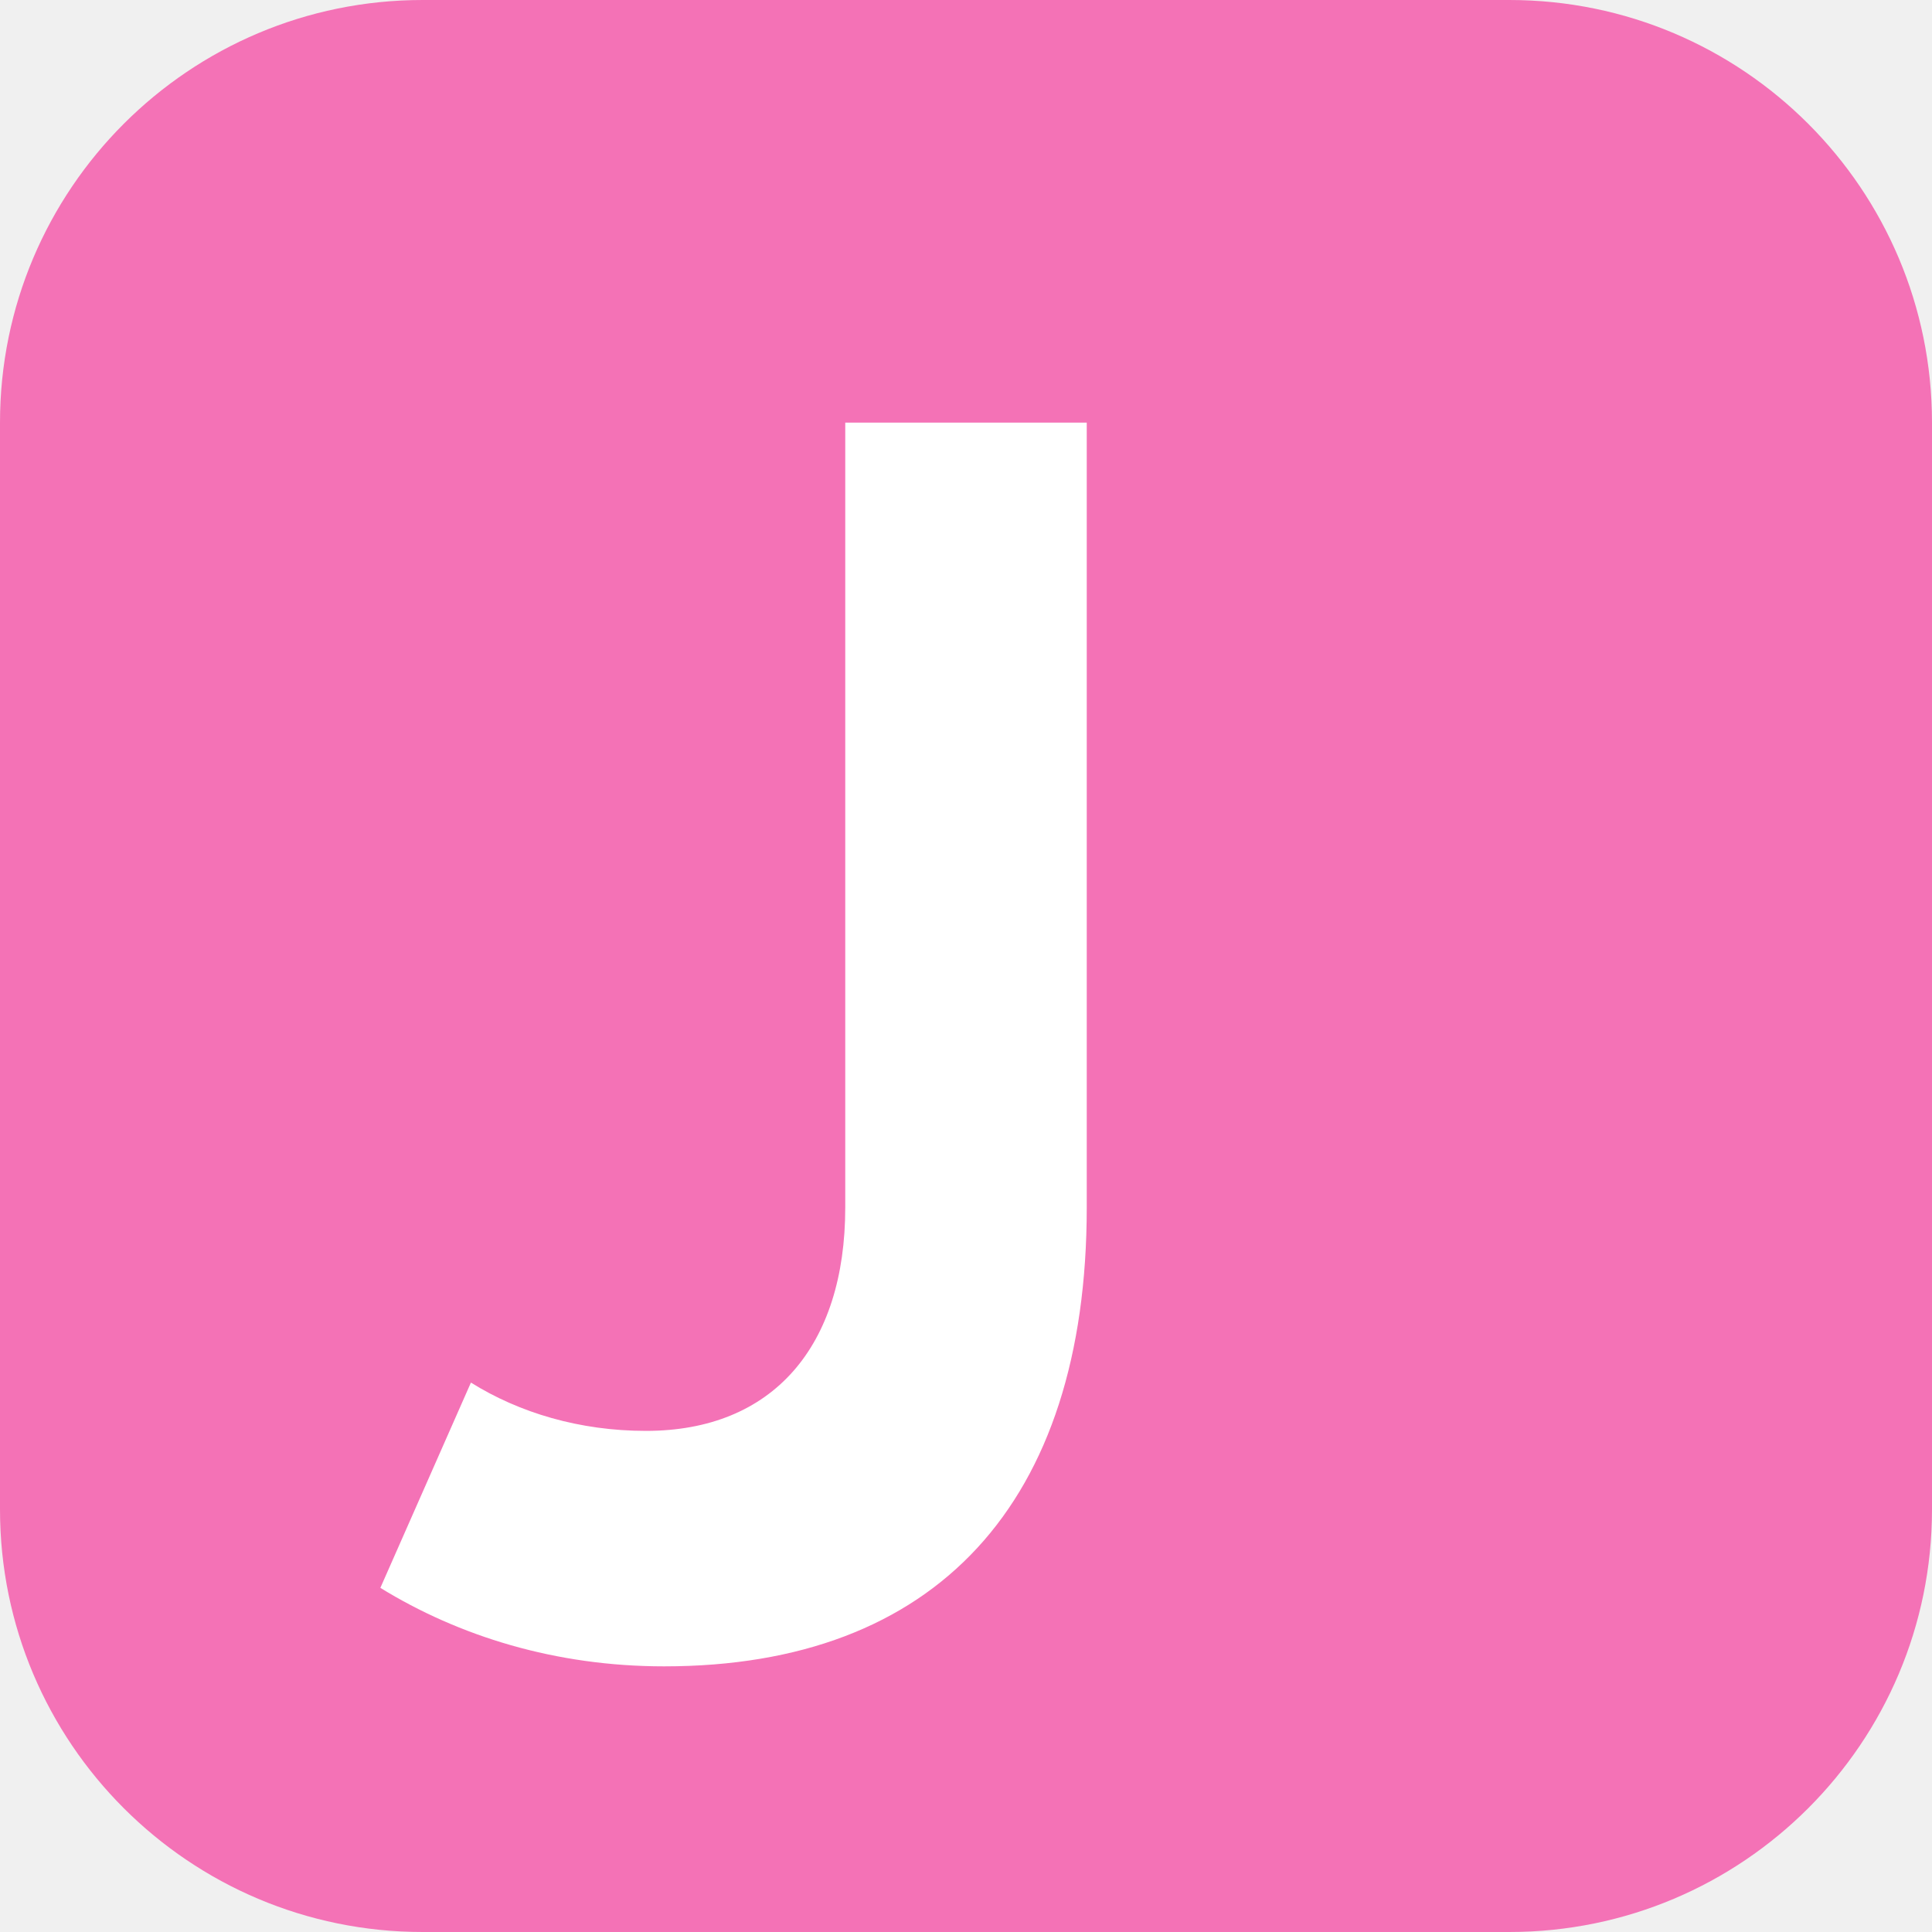
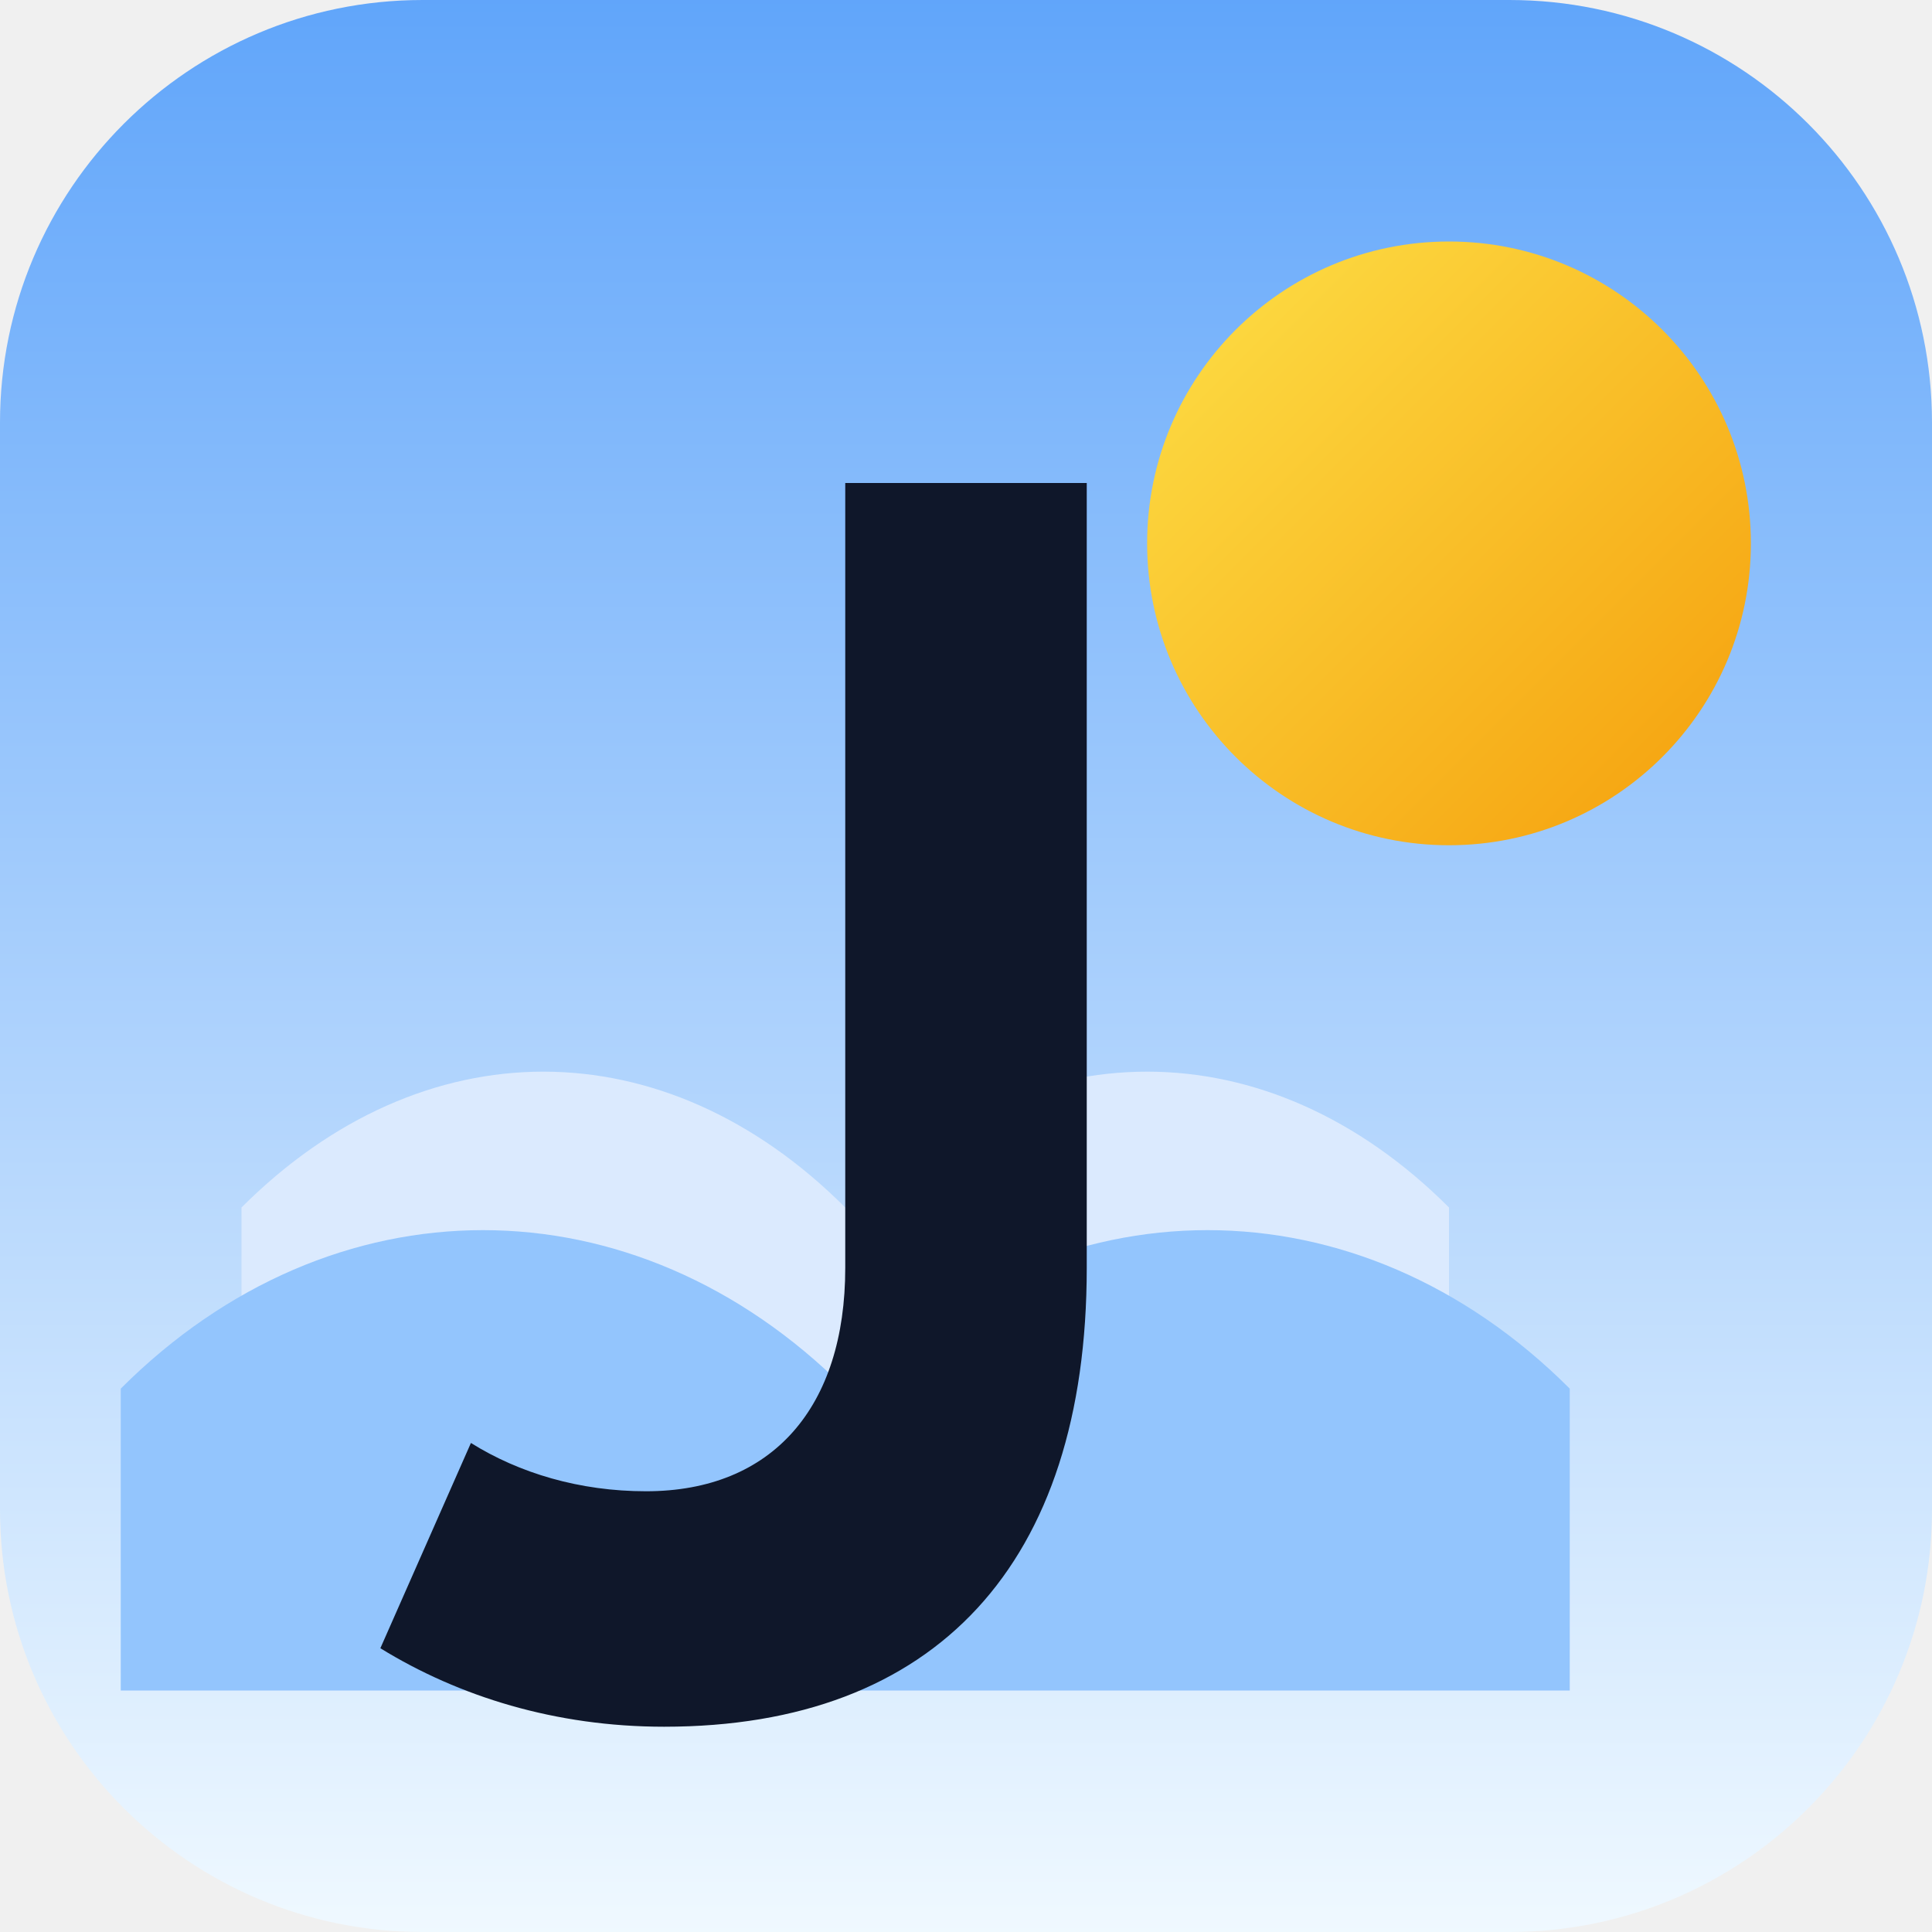
<svg xmlns="http://www.w3.org/2000/svg" viewBox="0 0 64 64" role="img" aria-label="J">
-   <rect width="64" height="64" rx="14" fill="#f472b6" />
-   <path d="M36 14h-8v26c0 4.6-2.4 7.4-6.6 7.4-2.2 0-4.2-0.6-5.8-1.6l-3 6.8c2.6 1.6 5.8 2.6 9.4 2.6 9 0 14-5.4 14-15.2V14z" fill="#ffffff" />
+   <defs>
+     <linearGradient id="sky" x1="0" y1="0" x2="0" y2="1">
+       <stop offset="0%" stop-color="#60a5fa" />
+       <stop offset="100%" stop-color="#f0f9ff" />
+     </linearGradient>
+     <linearGradient id="sun" x1="0" y1="0" x2="1" y2="1">
+       <stop offset="0%" stop-color="#fde047" />
+       <stop offset="100%" stop-color="#f59e0b" />
+     </linearGradient>
+   </defs>
+   <rect width="64" height="64" rx="14" fill="url(#sky)" />
+   <circle cx="48" cy="18" r="10" fill="url(#sun)" />
+   <path d="M8 40c6-6 14-6 20 0 6-6 14-6 20 0v8H8z" fill="#dbeafe" />
+   <path d="M4 46c7-7 17-7 24 0 7-7 17-7 24 0v10H4z" fill="#93c5fd" />
+   <path d="M36 16h-8v26c0 4.6-2.4 7.4-6.6 7.4-2.2 0-4.2-.6-5.8-1.6l-3 6.8c2.6 1.6 5.8 2.6 9.4 2.6 9 0 14-5.4 14-15.2V16z" fill="#0f172a" />
</svg>
